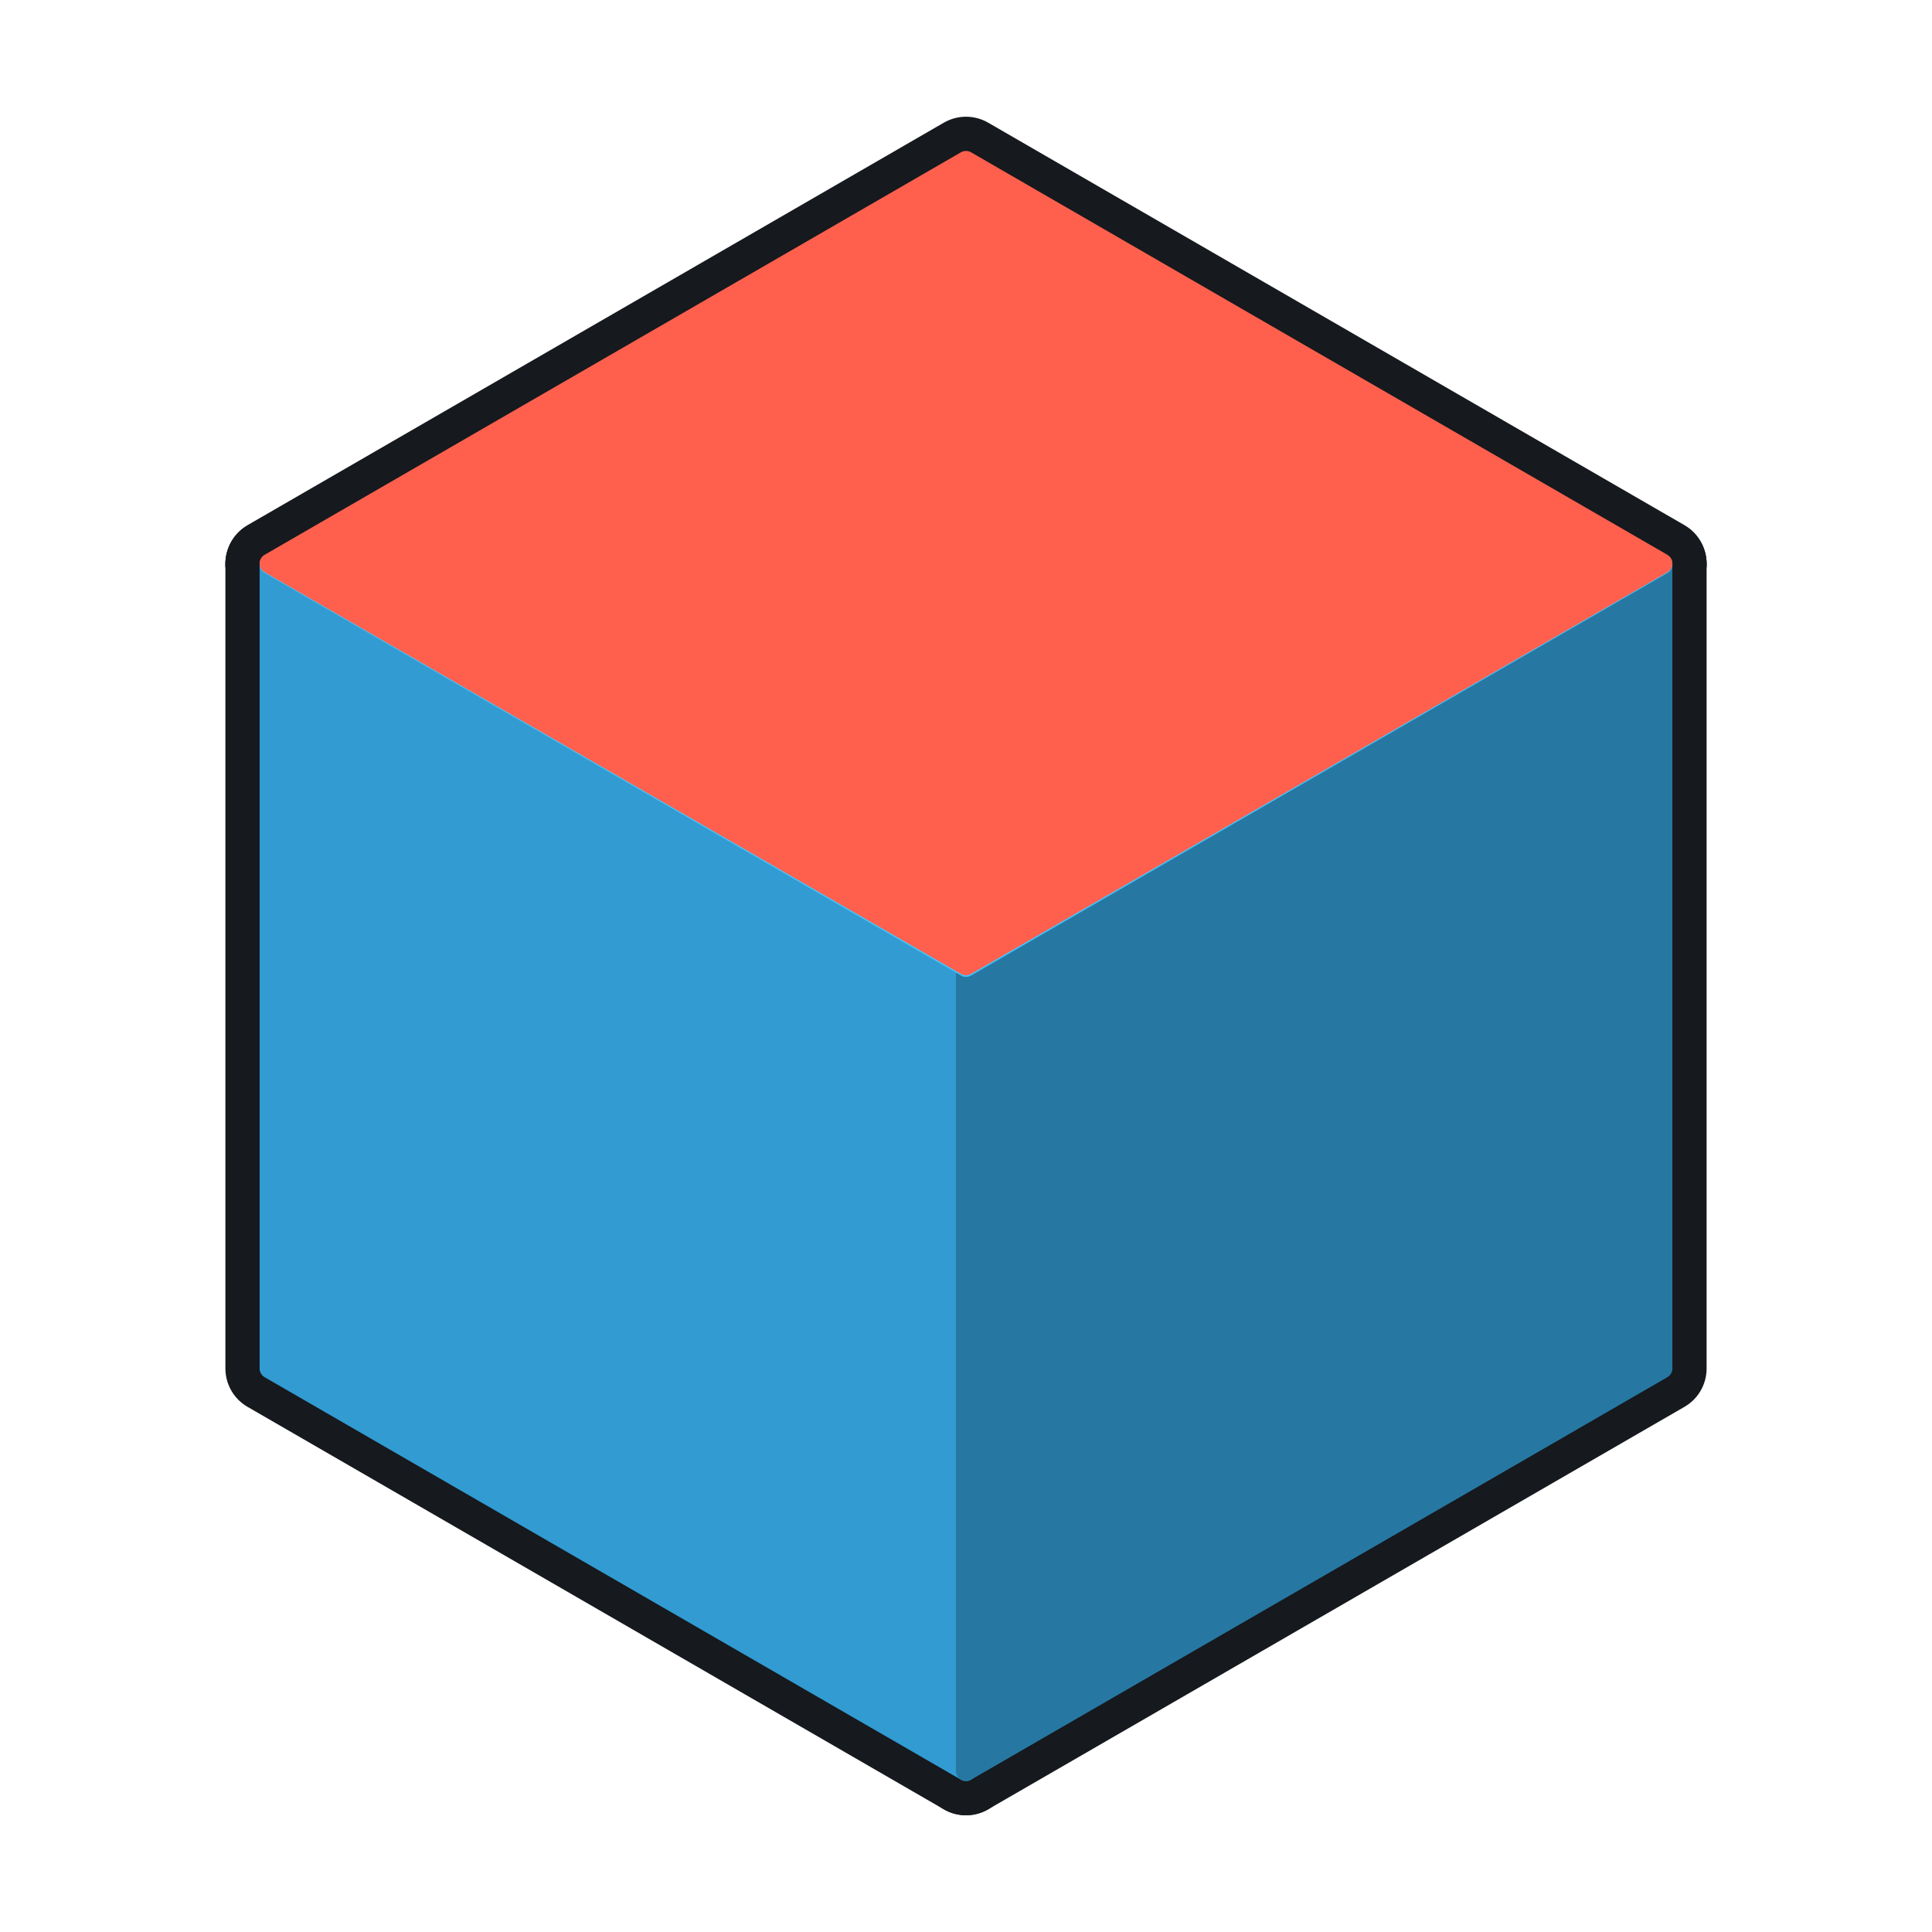
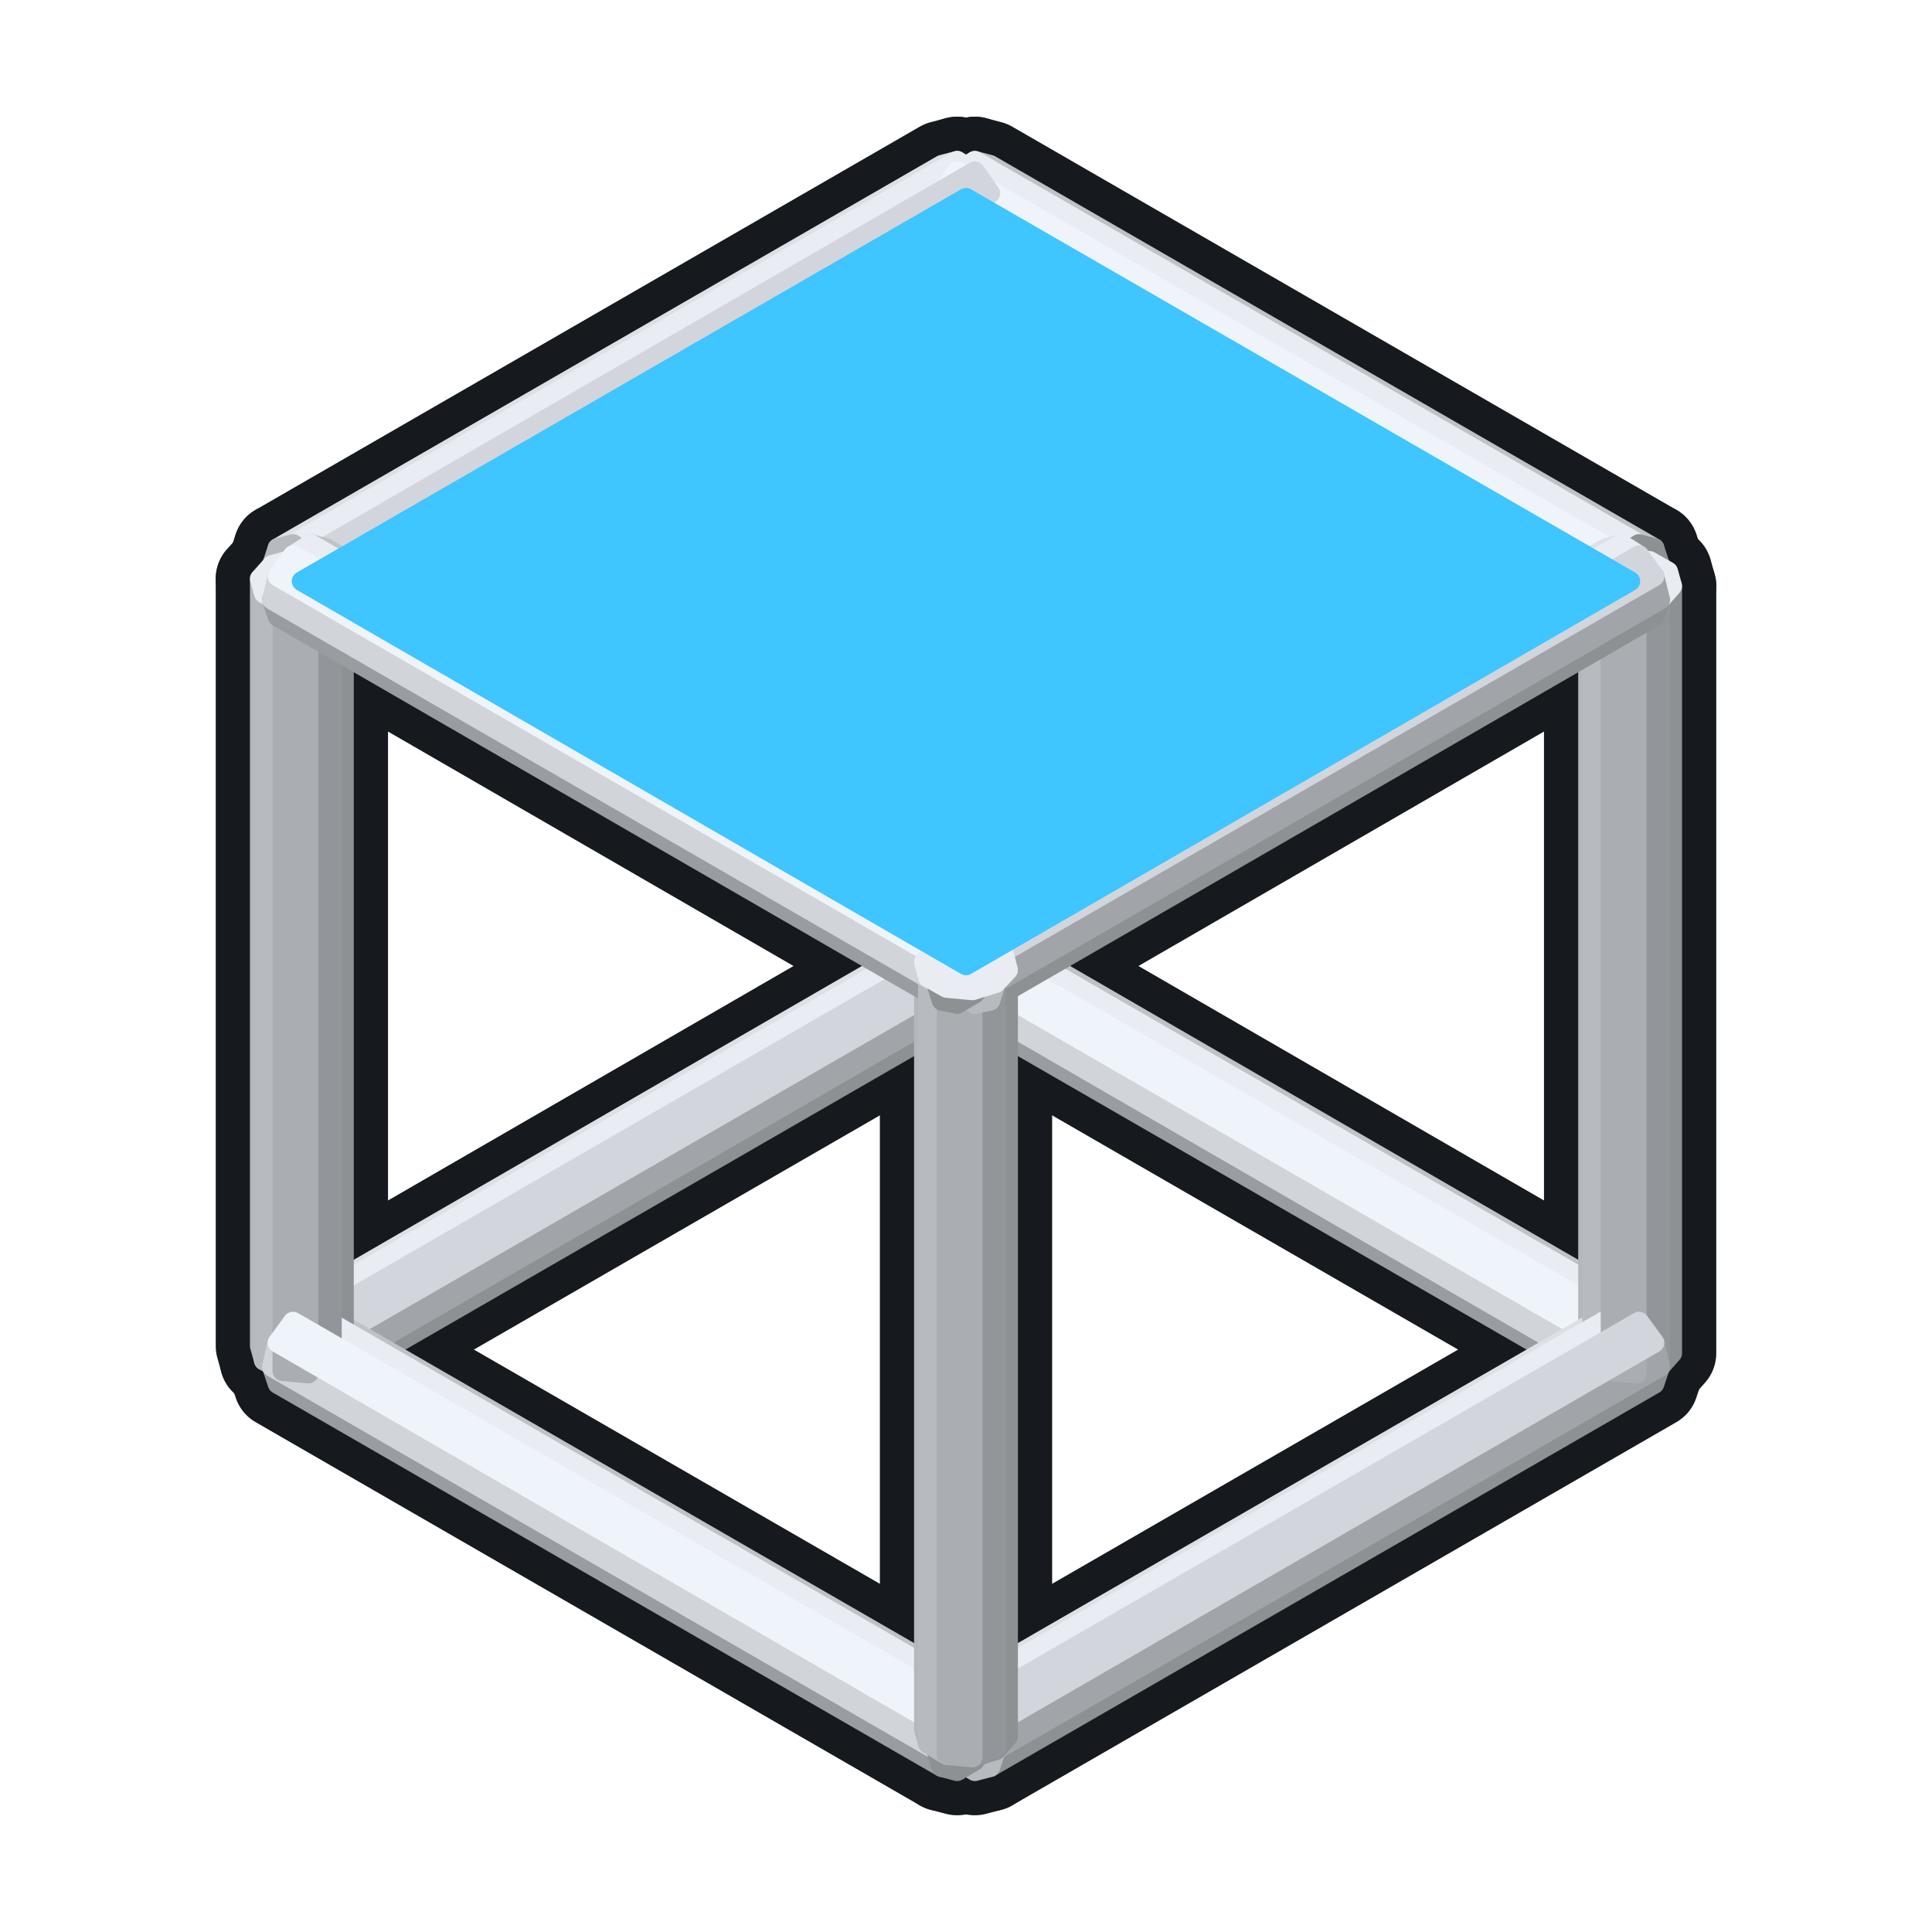
<svg xmlns="http://www.w3.org/2000/svg" width="24" height="24" viewBox="0 0 24 24">
-   <path d="M3.35 17.00 L12.00 22.00 L12.00 12.01 L3.35 7.01 Z" fill="#16191d" stroke="#16191d" stroke-width="1.1" stroke-linejoin="round" />
-   <path d="M12.00 22.00 L20.65 17.00 L20.65 7.01 L12.00 12.01 Z" fill="#16191d" stroke="#16191d" stroke-width="1.1" stroke-linejoin="round" />
-   <path d="M12.00 2.01 L3.35 7.01 L12.00 12.01 L20.65 7.01 Z" fill="#16191d" stroke="#16191d" stroke-width="1.1" stroke-linejoin="round" />
-   <path d="M12.00 2.00 L3.35 7.00 L12.00 11.99 L20.65 7.00 Z" fill="#16191d" stroke="#16191d" stroke-width="1.1" stroke-linejoin="round" />
-   <path d="M3.35 17.00 L12.00 22.00 L12.00 12.01 L3.35 7.01 Z" fill="#319bd2" stroke="#319bd2" stroke-width="0.25" stroke-linejoin="round" />
-   <path d="M12.00 22.00 L20.65 17.00 L20.65 7.01 L12.00 12.01 Z" fill="#2678a3" stroke="#2678a3" stroke-width="0.25" stroke-linejoin="round" />
-   <path d="M12.00 2.01 L3.35 7.01 L12.00 12.01 L20.65 7.01 Z" fill="#3fc5ff" stroke="#3fc5ff" stroke-width="0.25" stroke-linejoin="round" />
-   <path d="M12.00 2.00 L3.35 7.00 L12.00 11.99 L20.65 7.00 Z" fill="#ff604e" stroke="#ff604e" stroke-width="0.25" stroke-linejoin="round" />
+   <path d="M11.48 11.95 L11.53 12.14 L11.53 2.61 L11.48 2.43 Z" fill="#16191d" stroke="#16191d" stroke-width="1.1" stroke-linejoin="round" />
+   <path d="M12.30 11.57 L12.11 11.53 L20.36 16.29 L20.55 16.34 Z" fill="#16191d" stroke="#16191d" stroke-width="1.1" stroke-linejoin="round" />
+   <path d="M11.89 11.53 L11.70 11.57 L3.45 16.34 L3.64 16.29 Z" fill="#16191d" stroke="#16191d" stroke-width="1.1" stroke-linejoin="round" />
+   <path d="M12.37 12.21 L12.52 12.05 L12.52 2.52 L12.37 2.69 Z" fill="#16191d" stroke="#16191d" stroke-width="1.1" stroke-linejoin="round" />
+   <path d="M11.63 12.21 L11.70 12.43 L19.95 17.19 L19.88 16.98 Z" fill="#16191d" stroke="#16191d" stroke-width="1.1" stroke-linejoin="round" />
+   <path d="M12.30 12.43 L12.37 12.21 L4.12 16.98 L4.05 17.19 Z" fill="#16191d" stroke="#16191d" stroke-width="1.1" stroke-linejoin="round" />
+   <path d="M11.53 12.14 L11.76 12.27 L11.76 2.74 L11.53 2.61 Z" fill="#16191d" stroke="#16191d" stroke-width="1.1" stroke-linejoin="round" />
+   <path d="M12.11 11.53 L11.89 11.66 L20.14 16.42 L20.36 16.29 Z" fill="#16191d" stroke="#16191d" stroke-width="1.1" stroke-linejoin="round" />
+   <path d="M12.11 11.66 L11.89 11.53 L3.64 16.29 L3.86 16.42 Z" fill="#16191d" stroke="#16191d" stroke-width="1.1" stroke-linejoin="round" />
+   <path d="M12.08 12.30 L12.37 12.21 L12.37 2.69 L12.08 2.77 Z" fill="#16191d" stroke="#16191d" stroke-width="1.1" stroke-linejoin="round" />
+   <path d="M11.70 11.92 L11.63 12.21 L19.88 16.98 L19.95 16.68 Z" fill="#16191d" stroke="#16191d" stroke-width="1.1" stroke-linejoin="round" />
+   <path d="M12.37 12.21 L12.30 11.92 L4.05 16.68 L4.12 16.98 Z" fill="#16191d" stroke="#16191d" stroke-width="1.1" stroke-linejoin="round" />
+   <path d="M11.76 12.27 L12.08 12.30 L12.08 2.77 L11.76 2.74 Z" fill="#16191d" stroke="#16191d" stroke-width="1.1" stroke-linejoin="round" />
+   <path d="M11.89 11.66 L11.70 11.92 L19.95 16.68 L20.14 16.42 Z" fill="#16191d" stroke="#16191d" stroke-width="1.1" stroke-linejoin="round" />
+   <path d="M12.30 11.92 L12.11 11.66 L3.86 16.42 L4.05 16.68 Z" fill="#16191d" stroke="#16191d" stroke-width="1.1" stroke-linejoin="round" />
+   <path d="M12.37 2.69 L12.52 2.52 L12.47 2.34 L12.24 2.20 L11.92 2.17 L11.63 2.26 L11.48 2.43 L11.53 2.61 L11.76 2.74 L12.08 2.77 Z" fill="#16191d" stroke="#16191d" stroke-width="1.1" stroke-linejoin="round" />
+   <path d="M19.88 16.98 L19.95 17.19 L20.14 17.24 L20.36 17.10 L20.55 16.84 L20.62 16.55 L20.55 16.34 L20.36 16.29 L20.14 16.42 L19.95 16.68 Z" fill="#16191d" stroke="#16191d" stroke-width="1.1" stroke-linejoin="round" />
+   <path d="M3.38 16.55 L3.45 16.84 L3.64 17.10 L3.86 17.24 L4.05 17.19 L4.12 16.98 L4.05 16.68 L3.86 16.42 L3.64 16.29 L3.45 16.34 Z" fill="#16191d" stroke="#16191d" stroke-width="1.1" stroke-linejoin="round" />
+   <path d="M12.30 2.05 L12.11 2.00 L20.36 6.76 L20.55 6.81 Z" fill="#16191d" stroke="#16191d" stroke-width="1.1" stroke-linejoin="round" />
+   <path d="M11.89 2.00 L11.70 2.05 L3.45 6.81 L3.64 6.76 Z" fill="#16191d" stroke="#16191d" stroke-width="1.1" stroke-linejoin="round" />
+   <path d="M19.73 16.72 L19.78 16.90 L19.78 7.37 L19.73 7.19 Z" fill="#16191d" stroke="#16191d" stroke-width="1.1" stroke-linejoin="round" />
+   <path d="M3.23 16.72 L3.28 16.90 L3.28 7.37 L3.23 7.19 Z" fill="#16191d" stroke="#16191d" stroke-width="1.1" stroke-linejoin="round" />
+   <path d="M4.05 16.34 L3.86 16.29 L12.11 21.05 L12.30 21.10 Z" fill="#16191d" stroke="#16191d" stroke-width="1.1" stroke-linejoin="round" />
+   <path d="M20.14 16.29 L19.95 16.34 L11.70 21.10 L11.89 21.05 Z" fill="#16191d" stroke="#16191d" stroke-width="1.1" stroke-linejoin="round" />
+   <path d="M11.63 2.69 L11.70 2.90 L19.95 7.66 L19.88 7.45 Z" fill="#16191d" stroke="#16191d" stroke-width="1.1" stroke-linejoin="round" />
+   <path d="M12.30 2.90 L12.37 2.69 L4.12 7.45 L4.05 7.66 Z" fill="#16191d" stroke="#16191d" stroke-width="1.1" stroke-linejoin="round" />
+   <path d="M4.12 16.98 L4.27 16.81 L4.27 7.28 L4.12 7.45 Z" fill="#16191d" stroke="#16191d" stroke-width="1.1" stroke-linejoin="round" />
+   <path d="M20.62 16.98 L20.77 16.81 L20.77 7.28 L20.62 7.45 Z" fill="#16191d" stroke="#16191d" stroke-width="1.1" stroke-linejoin="round" />
+   <path d="M20.55 17.19 L20.62 16.98 L12.37 21.74 L12.30 21.95 Z" fill="#16191d" stroke="#16191d" stroke-width="1.1" stroke-linejoin="round" />
+   <path d="M3.38 16.98 L3.45 17.19 L11.70 21.95 L11.63 21.74 Z" fill="#16191d" stroke="#16191d" stroke-width="1.1" stroke-linejoin="round" />
+   <path d="M12.11 2.00 L11.89 2.13 L20.14 6.90 L20.36 6.76 Z" fill="#16191d" stroke="#16191d" stroke-width="1.1" stroke-linejoin="round" />
+   <path d="M3.28 16.90 L3.51 17.03 L3.51 7.51 L3.28 7.37 Z" fill="#16191d" stroke="#16191d" stroke-width="1.1" stroke-linejoin="round" />
+   <path d="M12.11 2.13 L11.89 2.00 L3.64 6.76 L3.86 6.90 Z" fill="#16191d" stroke="#16191d" stroke-width="1.1" stroke-linejoin="round" />
+   <path d="M19.78 16.90 L20.01 17.03 L20.01 7.51 L19.78 7.37 Z" fill="#16191d" stroke="#16191d" stroke-width="1.1" stroke-linejoin="round" />
+   <path d="M3.86 16.29 L3.64 16.42 L11.89 21.18 L12.11 21.05 Z" fill="#16191d" stroke="#16191d" stroke-width="1.1" stroke-linejoin="round" />
+   <path d="M20.36 16.42 L20.14 16.29 L11.89 21.05 L12.11 21.18 Z" fill="#16191d" stroke="#16191d" stroke-width="1.1" stroke-linejoin="round" />
+   <path d="M11.70 2.40 L11.63 2.69 L19.88 7.45 L19.95 7.16 Z" fill="#16191d" stroke="#16191d" stroke-width="1.1" stroke-linejoin="round" />
+   <path d="M12.37 2.69 L12.30 2.40 L4.05 7.16 L4.12 7.45 Z" fill="#16191d" stroke="#16191d" stroke-width="1.1" stroke-linejoin="round" />
+   <path d="M3.83 17.06 L4.12 16.98 L4.12 7.45 L3.83 7.54 Z" fill="#16191d" stroke="#16191d" stroke-width="1.1" stroke-linejoin="round" />
+   <path d="M20.33 17.06 L20.62 16.98 L20.62 7.45 L20.33 7.54 Z" fill="#16191d" stroke="#16191d" stroke-width="1.1" stroke-linejoin="round" />
+   <path d="M20.62 16.98 L20.55 16.68 L12.30 21.45 L12.37 21.74 Z" fill="#16191d" stroke="#16191d" stroke-width="1.1" stroke-linejoin="round" />
+   <path d="M3.45 16.68 L3.38 16.98 L11.63 21.74 L11.70 21.45 Z" fill="#16191d" stroke="#16191d" stroke-width="1.1" stroke-linejoin="round" />
+   <path d="M11.89 2.13 L11.70 2.40 L19.95 7.16 L20.14 6.90 Z" fill="#16191d" stroke="#16191d" stroke-width="1.1" stroke-linejoin="round" />
+   <path d="M3.51 17.03 L3.83 17.06 L3.83 7.54 L3.51 7.51 Z" fill="#16191d" stroke="#16191d" stroke-width="1.1" stroke-linejoin="round" />
+   <path d="M12.30 2.40 L12.11 2.13 L3.86 6.90 L4.05 7.16 Z" fill="#16191d" stroke="#16191d" stroke-width="1.1" stroke-linejoin="round" />
+   <path d="M20.01 17.03 L20.33 17.06 L20.33 7.54 L20.01 7.51 Z" fill="#16191d" stroke="#16191d" stroke-width="1.1" stroke-linejoin="round" />
+   <path d="M20.55 16.68 L20.36 16.42 L12.11 21.18 L12.30 21.45 Z" fill="#16191d" stroke="#16191d" stroke-width="1.1" stroke-linejoin="round" />
+   <path d="M3.64 16.42 L3.45 16.68 L11.70 21.45 L11.89 21.18 Z" fill="#16191d" stroke="#16191d" stroke-width="1.1" stroke-linejoin="round" />
+   <path d="M19.88 7.45 L19.95 7.66 L20.14 7.71 L20.36 7.58 L20.55 7.32 L20.62 7.02 L20.55 6.81 L20.36 6.76 L20.14 6.90 L19.95 7.16 Z" fill="#16191d" stroke="#16191d" stroke-width="1.1" stroke-linejoin="round" />
+   <path d="M3.38 7.02 L3.45 7.32 L3.64 7.58 L3.86 7.71 L4.05 7.66 L4.12 7.45 L4.05 7.16 L3.86 6.90 L3.64 6.76 L3.45 6.81 Z" fill="#16191d" stroke="#16191d" stroke-width="1.1" stroke-linejoin="round" />
+   <path d="M20.62 7.45 L20.77 7.28 L20.72 7.10 L20.49 6.97 L20.17 6.94 L19.88 7.02 L19.73 7.19 L19.78 7.37 L20.01 7.51 L20.33 7.54 Z" fill="#16191d" stroke="#16191d" stroke-width="1.1" stroke-linejoin="round" />
+   <path d="M11.63 21.31 L11.70 21.60 L11.89 21.87 L12.11 22.00 L12.30 21.95 L12.37 21.74 L12.30 21.45 L12.11 21.18 L11.89 21.05 L11.70 21.10 Z" fill="#16191d" stroke="#16191d" stroke-width="1.1" stroke-linejoin="round" />
+   <path d="M4.12 7.45 L4.27 7.28 L4.22 7.10 L3.99 6.97 L3.67 6.94 L3.38 7.02 L3.23 7.19 L3.28 7.37 L3.51 7.51 L3.83 7.54 Z" fill="#16191d" stroke="#16191d" stroke-width="1.1" stroke-linejoin="round" />
+   <path d="M11.63 21.74 L11.70 21.95 L11.89 22.00 L12.11 21.87 L12.30 21.60 L12.37 21.31 L12.30 21.10 L12.11 21.05 L11.89 21.18 L11.70 21.45 Z" fill="#16191d" stroke="#16191d" stroke-width="1.1" stroke-linejoin="round" />
+   <path d="M20.14 6.76 L19.95 6.81 L11.70 11.57 L11.89 11.53 Z" fill="#16191d" stroke="#16191d" stroke-width="1.1" stroke-linejoin="round" />
+   <path d="M4.05 6.81 L3.86 6.76 L12.11 11.53 L12.30 11.57 Z" fill="#16191d" stroke="#16191d" stroke-width="1.1" stroke-linejoin="round" />
+   <path d="M11.48 21.48 L11.53 21.66 L11.53 12.14 L11.48 11.95 Z" fill="#16191d" stroke="#16191d" stroke-width="1.1" stroke-linejoin="round" />
+   <path d="M20.55 7.66 L20.62 7.45 L12.37 12.21 L12.30 12.43 Z" fill="#16191d" stroke="#16191d" stroke-width="1.1" stroke-linejoin="round" />
+   <path d="M3.38 7.45 L3.45 7.66 L11.70 12.43 L11.63 12.21 Z" fill="#16191d" stroke="#16191d" stroke-width="1.1" stroke-linejoin="round" />
+   <path d="M12.37 21.74 L12.52 21.57 L12.52 12.05 L12.37 12.21 Z" fill="#16191d" stroke="#16191d" stroke-width="1.1" stroke-linejoin="round" />
+   <path d="M20.36 6.90 L20.14 6.76 L11.89 11.53 L12.11 11.66 Z" fill="#16191d" stroke="#16191d" stroke-width="1.1" stroke-linejoin="round" />
+   <path d="M3.86 6.76 L3.64 6.90 L11.89 11.66 L12.11 11.53 Z" fill="#16191d" stroke="#16191d" stroke-width="1.1" stroke-linejoin="round" />
+   <path d="M11.53 21.66 L11.76 21.80 L11.76 12.27 L11.53 12.14 Z" fill="#16191d" stroke="#16191d" stroke-width="1.1" stroke-linejoin="round" />
+   <path d="M20.62 7.45 L20.55 7.16 L12.30 11.92 L12.37 12.21 Z" fill="#16191d" stroke="#16191d" stroke-width="1.1" stroke-linejoin="round" />
+   <path d="M3.45 7.16 L3.38 7.45 L11.63 12.21 L11.70 11.92 Z" fill="#16191d" stroke="#16191d" stroke-width="1.1" stroke-linejoin="round" />
+   <path d="M12.08 21.83 L12.37 21.74 L12.37 12.21 L12.08 12.30 Z" fill="#16191d" stroke="#16191d" stroke-width="1.1" stroke-linejoin="round" />
+   <path d="M20.55 7.16 L20.36 6.90 L12.11 11.66 L12.30 11.92 Z" fill="#16191d" stroke="#16191d" stroke-width="1.1" stroke-linejoin="round" />
+   <path d="M3.64 6.90 L3.45 7.16 L11.70 11.92 L11.89 11.66 Z" fill="#16191d" stroke="#16191d" stroke-width="1.1" stroke-linejoin="round" />
+   <path d="M11.76 21.80 L12.08 21.83 L12.08 12.30 L11.76 12.27 Z" fill="#16191d" stroke="#16191d" stroke-width="1.1" stroke-linejoin="round" />
+   <path d="M11.63 11.79 L11.70 12.08 L11.89 12.34 L12.11 12.47 L12.30 12.43 L12.37 12.21 L12.30 11.92 L12.11 11.66 L11.89 11.53 L11.70 11.57 Z" fill="#16191d" stroke="#16191d" stroke-width="1.1" stroke-linejoin="round" />
+   <path d="M11.63 12.21 L11.70 12.43 L11.89 12.47 L12.11 12.34 L12.30 12.08 L12.37 11.79 L12.30 11.57 L12.11 11.53 L11.89 11.66 L11.70 11.92 Z" fill="#16191d" stroke="#16191d" stroke-width="1.1" stroke-linejoin="round" />
+   <path d="M12.37 12.21 L12.52 12.05 L12.47 11.86 L12.24 11.73 L11.92 11.70 L11.63 11.79 L11.48 11.95 L11.53 12.14 L11.76 12.27 L12.08 12.30 Z" fill="#16191d" stroke="#16191d" stroke-width="1.1" stroke-linejoin="round" />
+   <path d="M12.00 2.46 L3.75 7.22 L12.00 11.99 L20.25 7.22 Z" fill="#16191d" stroke="#16191d" stroke-width="1.1" stroke-linejoin="round" />
+   <path d="M11.48 11.95 L11.53 12.14 L11.53 2.61 L11.48 2.43 Z" fill="#b4b8bd" stroke="#b4b8bd" stroke-width="0.25" stroke-linejoin="round" />
+   <path d="M12.30 11.57 L12.11 11.53 L20.36 16.29 L20.55 16.34 Z" fill="#bfc3c8" stroke="#bfc3c8" stroke-width="0.25" stroke-linejoin="round" />
+   <path d="M11.89 11.53 L11.70 11.57 L3.45 16.34 L3.64 16.29 Z" fill="#dde1e7" stroke="#dde1e7" stroke-width="0.25" stroke-linejoin="round" />
+   <path d="M12.37 12.21 L12.52 12.05 L12.52 2.52 L12.37 2.69 Z" fill="#8e9194" stroke="#8e9194" stroke-width="0.25" stroke-linejoin="round" />
+   <path d="M11.63 12.21 L11.70 12.43 L19.95 17.19 L19.88 16.98 Z" fill="#999ca0" stroke="#999ca0" stroke-width="0.25" stroke-linejoin="round" />
+   <path d="M12.30 12.43 L12.37 12.21 L4.12 16.98 L4.05 17.19 Z" fill="#8e9194" stroke="#8e9194" stroke-width="0.25" stroke-linejoin="round" />
+   <path d="M11.53 12.14 L11.76 12.27 L11.76 2.74 L11.53 2.61 Z" fill="#b7babf" stroke="#b7babf" stroke-width="0.25" stroke-linejoin="round" />
+   <path d="M12.11 11.53 L11.89 11.66 L20.14 16.42 L20.36 16.29 Z" fill="#e9edf3" stroke="#e9edf3" stroke-width="0.25" stroke-linejoin="round" />
+   <path d="M12.11 11.66 L11.89 11.53 L3.64 16.29 L3.86 16.42 Z" fill="#e9edf3" stroke="#e9edf3" stroke-width="0.25" stroke-linejoin="round" />
+   <path d="M12.08 12.30 L12.37 12.21 L12.37 2.69 L12.08 2.77 Z" fill="#929599" stroke="#929599" stroke-width="0.25" stroke-linejoin="round" />
+   <path d="M11.70 11.92 L11.63 12.21 L19.88 16.98 L19.95 16.68 Z" fill="#d1d5da" stroke="#d1d5da" stroke-width="0.25" stroke-linejoin="round" />
+   <path d="M12.37 12.21 L12.30 11.92 L4.05 16.68 L4.12 16.98 Z" fill="#a1a4a9" stroke="#a1a4a9" stroke-width="0.25" stroke-linejoin="round" />
+   <path d="M11.76 12.27 L12.08 12.30 L12.08 2.77 L11.76 2.74 Z" fill="#aaadb1" stroke="#aaadb1" stroke-width="0.25" stroke-linejoin="round" />
+   <path d="M11.89 11.66 L11.70 11.92 L19.95 16.68 L20.14 16.42 Z" fill="#eff4fa" stroke="#eff4fa" stroke-width="0.25" stroke-linejoin="round" />
+   <path d="M12.30 11.92 L12.11 11.66 L3.86 16.42 L4.05 16.68 Z" fill="#d2d6dc" stroke="#d2d6dc" stroke-width="0.25" stroke-linejoin="round" />
+   <path d="M12.37 2.69 L12.52 2.52 L12.47 2.34 L12.24 2.20 L11.92 2.17 L11.63 2.26 L11.48 2.43 L11.53 2.61 L11.76 2.74 L12.08 2.77 Z" fill="#e9edf3" stroke="#e9edf3" stroke-width="0.25" stroke-linejoin="round" />
+   <path d="M19.88 16.98 L19.95 17.19 L20.14 17.24 L20.36 17.10 L20.55 16.84 L20.62 16.55 L20.55 16.34 L20.36 16.29 L20.14 16.42 L19.95 16.68 Z" fill="#8e9194" stroke="#8e9194" stroke-width="0.25" stroke-linejoin="round" />
+   <path d="M3.38 16.55 L3.45 16.84 L3.64 17.10 L3.86 17.24 L4.05 17.19 L4.12 16.98 L4.05 16.68 L3.86 16.42 L3.64 16.29 L3.45 16.34 Z" fill="#b7babf" stroke="#b7babf" stroke-width="0.25" stroke-linejoin="round" />
+   <path d="M12.30 2.05 L12.11 2.00 L20.36 6.76 L20.55 6.81 Z" fill="#bfc3c8" stroke="#bfc3c8" stroke-width="0.25" stroke-linejoin="round" />
+   <path d="M11.89 2.00 L11.70 2.05 L3.45 6.81 L3.64 6.76 Z" fill="#dde1e7" stroke="#dde1e7" stroke-width="0.25" stroke-linejoin="round" />
+   <path d="M19.73 16.72 L19.78 16.90 L19.78 7.37 L19.73 7.19 Z" fill="#b4b8bd" stroke="#b4b8bd" stroke-width="0.25" stroke-linejoin="round" />
+   <path d="M3.23 16.72 L3.28 16.90 L3.28 7.37 L3.23 7.19 Z" fill="#b4b8bd" stroke="#b4b8bd" stroke-width="0.25" stroke-linejoin="round" />
+   <path d="M4.05 16.34 L3.86 16.29 L12.11 21.05 L12.30 21.10 Z" fill="#bfc3c8" stroke="#bfc3c8" stroke-width="0.25" stroke-linejoin="round" />
+   <path d="M20.14 16.29 L19.95 16.34 L11.70 21.10 L11.89 21.05 Z" fill="#dde1e7" stroke="#dde1e7" stroke-width="0.25" stroke-linejoin="round" />
+   <path d="M11.63 2.69 L11.70 2.90 L19.95 7.66 L19.88 7.45 Z" fill="#999ca0" stroke="#999ca0" stroke-width="0.25" stroke-linejoin="round" />
+   <path d="M12.30 2.90 L12.37 2.69 L4.12 7.45 L4.05 7.66 Z" fill="#8e9194" stroke="#8e9194" stroke-width="0.25" stroke-linejoin="round" />
+   <path d="M4.12 16.98 L4.27 16.81 L4.27 7.28 L4.12 7.45 Z" fill="#8e9194" stroke="#8e9194" stroke-width="0.25" stroke-linejoin="round" />
+   <path d="M20.62 16.98 L20.77 16.81 L20.77 7.28 L20.62 7.45 Z" fill="#8e9194" stroke="#8e9194" stroke-width="0.25" stroke-linejoin="round" />
+   <path d="M20.55 17.19 L20.62 16.98 L12.37 21.74 L12.30 21.95 Z" fill="#8e9194" stroke="#8e9194" stroke-width="0.25" stroke-linejoin="round" />
+   <path d="M3.38 16.98 L3.45 17.19 L11.70 21.95 L11.63 21.74 Z" fill="#999ca0" stroke="#999ca0" stroke-width="0.25" stroke-linejoin="round" />
+   <path d="M12.11 2.00 L11.89 2.13 L20.14 6.90 L20.36 6.76 Z" fill="#e9edf3" stroke="#e9edf3" stroke-width="0.25" stroke-linejoin="round" />
+   <path d="M3.28 16.90 L3.51 17.03 L3.51 7.51 L3.28 7.37 Z" fill="#b7babf" stroke="#b7babf" stroke-width="0.25" stroke-linejoin="round" />
+   <path d="M12.11 2.13 L11.89 2.00 L3.64 6.76 L3.86 6.90 Z" fill="#e9edf3" stroke="#e9edf3" stroke-width="0.25" stroke-linejoin="round" />
+   <path d="M19.78 16.90 L20.01 17.03 L20.01 7.51 L19.78 7.37 Z" fill="#b7babf" stroke="#b7babf" stroke-width="0.25" stroke-linejoin="round" />
+   <path d="M3.86 16.29 L3.64 16.42 L11.89 21.18 L12.11 21.05 Z" fill="#e9edf3" stroke="#e9edf3" stroke-width="0.25" stroke-linejoin="round" />
+   <path d="M20.36 16.42 L20.14 16.29 L11.89 21.05 L12.11 21.18 Z" fill="#e9edf3" stroke="#e9edf3" stroke-width="0.25" stroke-linejoin="round" />
+   <path d="M11.70 2.40 L11.63 2.69 L19.88 7.45 L19.95 7.16 Z" fill="#d1d5da" stroke="#d1d5da" stroke-width="0.25" stroke-linejoin="round" />
+   <path d="M12.37 2.69 L12.30 2.40 L4.05 7.16 L4.12 7.45 Z" fill="#a1a4a9" stroke="#a1a4a9" stroke-width="0.25" stroke-linejoin="round" />
+   <path d="M3.83 17.06 L4.12 16.98 L4.12 7.45 L3.83 7.54 Z" fill="#929599" stroke="#929599" stroke-width="0.25" stroke-linejoin="round" />
+   <path d="M20.33 17.06 L20.62 16.98 L20.62 7.45 L20.33 7.54 Z" fill="#929599" stroke="#929599" stroke-width="0.25" stroke-linejoin="round" />
+   <path d="M20.62 16.98 L20.55 16.68 L12.30 21.45 L12.37 21.74 Z" fill="#a1a4a9" stroke="#a1a4a9" stroke-width="0.25" stroke-linejoin="round" />
+   <path d="M3.45 16.68 L3.38 16.98 L11.63 21.74 L11.70 21.45 Z" fill="#d1d5da" stroke="#d1d5da" stroke-width="0.25" stroke-linejoin="round" />
+   <path d="M11.89 2.13 L11.70 2.40 L19.95 7.16 L20.14 6.90 Z" fill="#eff4fa" stroke="#eff4fa" stroke-width="0.25" stroke-linejoin="round" />
+   <path d="M3.51 17.03 L3.83 17.06 L3.83 7.54 L3.51 7.51 Z" fill="#aaadb1" stroke="#aaadb1" stroke-width="0.25" stroke-linejoin="round" />
+   <path d="M12.30 2.40 L12.11 2.13 L3.86 6.90 L4.05 7.16 Z" fill="#d2d6dc" stroke="#d2d6dc" stroke-width="0.25" stroke-linejoin="round" />
+   <path d="M20.01 17.03 L20.33 17.06 L20.33 7.54 L20.01 7.51 Z" fill="#aaadb1" stroke="#aaadb1" stroke-width="0.25" stroke-linejoin="round" />
+   <path d="M20.55 16.68 L20.36 16.42 L12.11 21.18 L12.30 21.45 Z" fill="#d2d6dc" stroke="#d2d6dc" stroke-width="0.25" stroke-linejoin="round" />
+   <path d="M3.64 16.42 L3.45 16.68 L11.70 21.45 L11.89 21.18 Z" fill="#eff4fa" stroke="#eff4fa" stroke-width="0.25" stroke-linejoin="round" />
+   <path d="M19.88 7.45 L19.95 7.66 L20.14 7.71 L20.36 7.58 L20.55 7.32 L20.62 7.02 L20.55 6.81 L20.36 6.76 L20.14 6.90 L19.95 7.16 Z" fill="#8e9194" stroke="#8e9194" stroke-width="0.25" stroke-linejoin="round" />
+   <path d="M3.38 7.02 L3.45 7.32 L3.64 7.58 L3.86 7.71 L4.05 7.66 L4.12 7.45 L4.05 7.16 L3.86 6.90 L3.64 6.76 L3.45 6.81 Z" fill="#b7babf" stroke="#b7babf" stroke-width="0.25" stroke-linejoin="round" />
+   <path d="M20.62 7.45 L20.77 7.28 L20.72 7.10 L20.49 6.97 L20.17 6.94 L19.88 7.02 L19.73 7.19 L19.78 7.37 L20.01 7.51 L20.33 7.54 Z" fill="#e9edf3" stroke="#e9edf3" stroke-width="0.25" stroke-linejoin="round" />
+   <path d="M11.63 21.31 L11.70 21.60 L11.89 21.87 L12.11 22.00 L12.30 21.95 L12.37 21.74 L12.30 21.45 L12.11 21.18 L11.89 21.05 L11.70 21.10 Z" fill="#b7babf" stroke="#b7babf" stroke-width="0.25" stroke-linejoin="round" />
+   <path d="M4.12 7.45 L4.27 7.28 L4.22 7.10 L3.99 6.97 L3.67 6.94 L3.38 7.02 L3.23 7.19 L3.28 7.37 L3.51 7.51 L3.83 7.54 Z" fill="#e9edf3" stroke="#e9edf3" stroke-width="0.25" stroke-linejoin="round" />
+   <path d="M11.63 21.74 L11.70 21.95 L11.89 22.00 L12.11 21.87 L12.30 21.60 L12.37 21.31 L12.30 21.10 L12.11 21.05 L11.89 21.18 L11.70 21.45 Z" fill="#8e9194" stroke="#8e9194" stroke-width="0.25" stroke-linejoin="round" />
+   <path d="M20.14 6.76 L19.95 6.81 L11.70 11.57 L11.89 11.53 Z" fill="#dde1e7" stroke="#dde1e7" stroke-width="0.25" stroke-linejoin="round" />
+   <path d="M4.05 6.81 L3.86 6.76 L12.11 11.53 L12.30 11.57 Z" fill="#bfc3c8" stroke="#bfc3c8" stroke-width="0.25" stroke-linejoin="round" />
+   <path d="M11.48 21.48 L11.53 21.66 L11.53 12.14 L11.48 11.95 Z" fill="#b4b8bd" stroke="#b4b8bd" stroke-width="0.25" stroke-linejoin="round" />
+   <path d="M20.55 7.66 L20.62 7.45 L12.37 12.21 L12.30 12.43 Z" fill="#8e9194" stroke="#8e9194" stroke-width="0.25" stroke-linejoin="round" />
+   <path d="M3.38 7.45 L3.45 7.66 L11.70 12.43 L11.63 12.21 Z" fill="#999ca0" stroke="#999ca0" stroke-width="0.25" stroke-linejoin="round" />
+   <path d="M12.37 21.74 L12.52 21.57 L12.52 12.05 L12.37 12.21 Z" fill="#8e9194" stroke="#8e9194" stroke-width="0.25" stroke-linejoin="round" />
+   <path d="M20.36 6.90 L20.14 6.76 L11.89 11.53 L12.11 11.66 Z" fill="#e9edf3" stroke="#e9edf3" stroke-width="0.25" stroke-linejoin="round" />
+   <path d="M3.86 6.76 L3.64 6.90 L11.89 11.66 L12.11 11.53 Z" fill="#e9edf3" stroke="#e9edf3" stroke-width="0.25" stroke-linejoin="round" />
+   <path d="M11.53 21.66 L11.76 21.80 L11.76 12.27 L11.53 12.14 Z" fill="#b7babf" stroke="#b7babf" stroke-width="0.25" stroke-linejoin="round" />
+   <path d="M20.62 7.45 L20.55 7.16 L12.30 11.92 L12.37 12.21 Z" fill="#a1a4a9" stroke="#a1a4a9" stroke-width="0.25" stroke-linejoin="round" />
+   <path d="M3.45 7.16 L3.38 7.45 L11.63 12.21 L11.70 11.92 Z" fill="#d1d5da" stroke="#d1d5da" stroke-width="0.25" stroke-linejoin="round" />
+   <path d="M12.08 21.83 L12.37 21.74 L12.37 12.21 L12.08 12.30 Z" fill="#929599" stroke="#929599" stroke-width="0.25" stroke-linejoin="round" />
+   <path d="M20.55 7.16 L20.36 6.90 L12.11 11.66 L12.30 11.92 Z" fill="#d2d6dc" stroke="#d2d6dc" stroke-width="0.25" stroke-linejoin="round" />
+   <path d="M3.64 6.90 L3.45 7.16 L11.70 11.92 L11.89 11.66 Z" fill="#eff4fa" stroke="#eff4fa" stroke-width="0.25" stroke-linejoin="round" />
+   <path d="M11.76 21.80 L12.08 21.83 L12.08 12.30 L11.76 12.27 Z" fill="#aaadb1" stroke="#aaadb1" stroke-width="0.25" stroke-linejoin="round" />
+   <path d="M11.63 11.79 L11.70 12.08 L11.89 12.34 L12.11 12.47 L12.30 12.43 L12.37 12.21 L12.30 11.92 L12.11 11.66 L11.89 11.53 L11.70 11.57 Z" fill="#b7babf" stroke="#b7babf" stroke-width="0.25" stroke-linejoin="round" />
+   <path d="M11.63 12.21 L11.70 12.43 L11.89 12.47 L12.11 12.34 L12.30 12.08 L12.37 11.79 L12.30 11.57 L12.11 11.53 L11.89 11.66 L11.70 11.92 Z" fill="#8e9194" stroke="#8e9194" stroke-width="0.25" stroke-linejoin="round" />
+   <path d="M12.37 12.21 L12.52 12.05 L12.47 11.86 L12.24 11.73 L11.92 11.70 L11.63 11.79 L11.48 11.95 L11.53 12.14 L11.76 12.27 L12.08 12.30 Z" fill="#e9edf3" stroke="#e9edf3" stroke-width="0.25" stroke-linejoin="round" />
+   <path d="M12.00 2.46 L3.75 7.22 L12.00 11.99 L20.25 7.22 Z" fill="#3fc5ff" stroke="#3fc5ff" stroke-width="0.25" stroke-linejoin="round" />
</svg>
